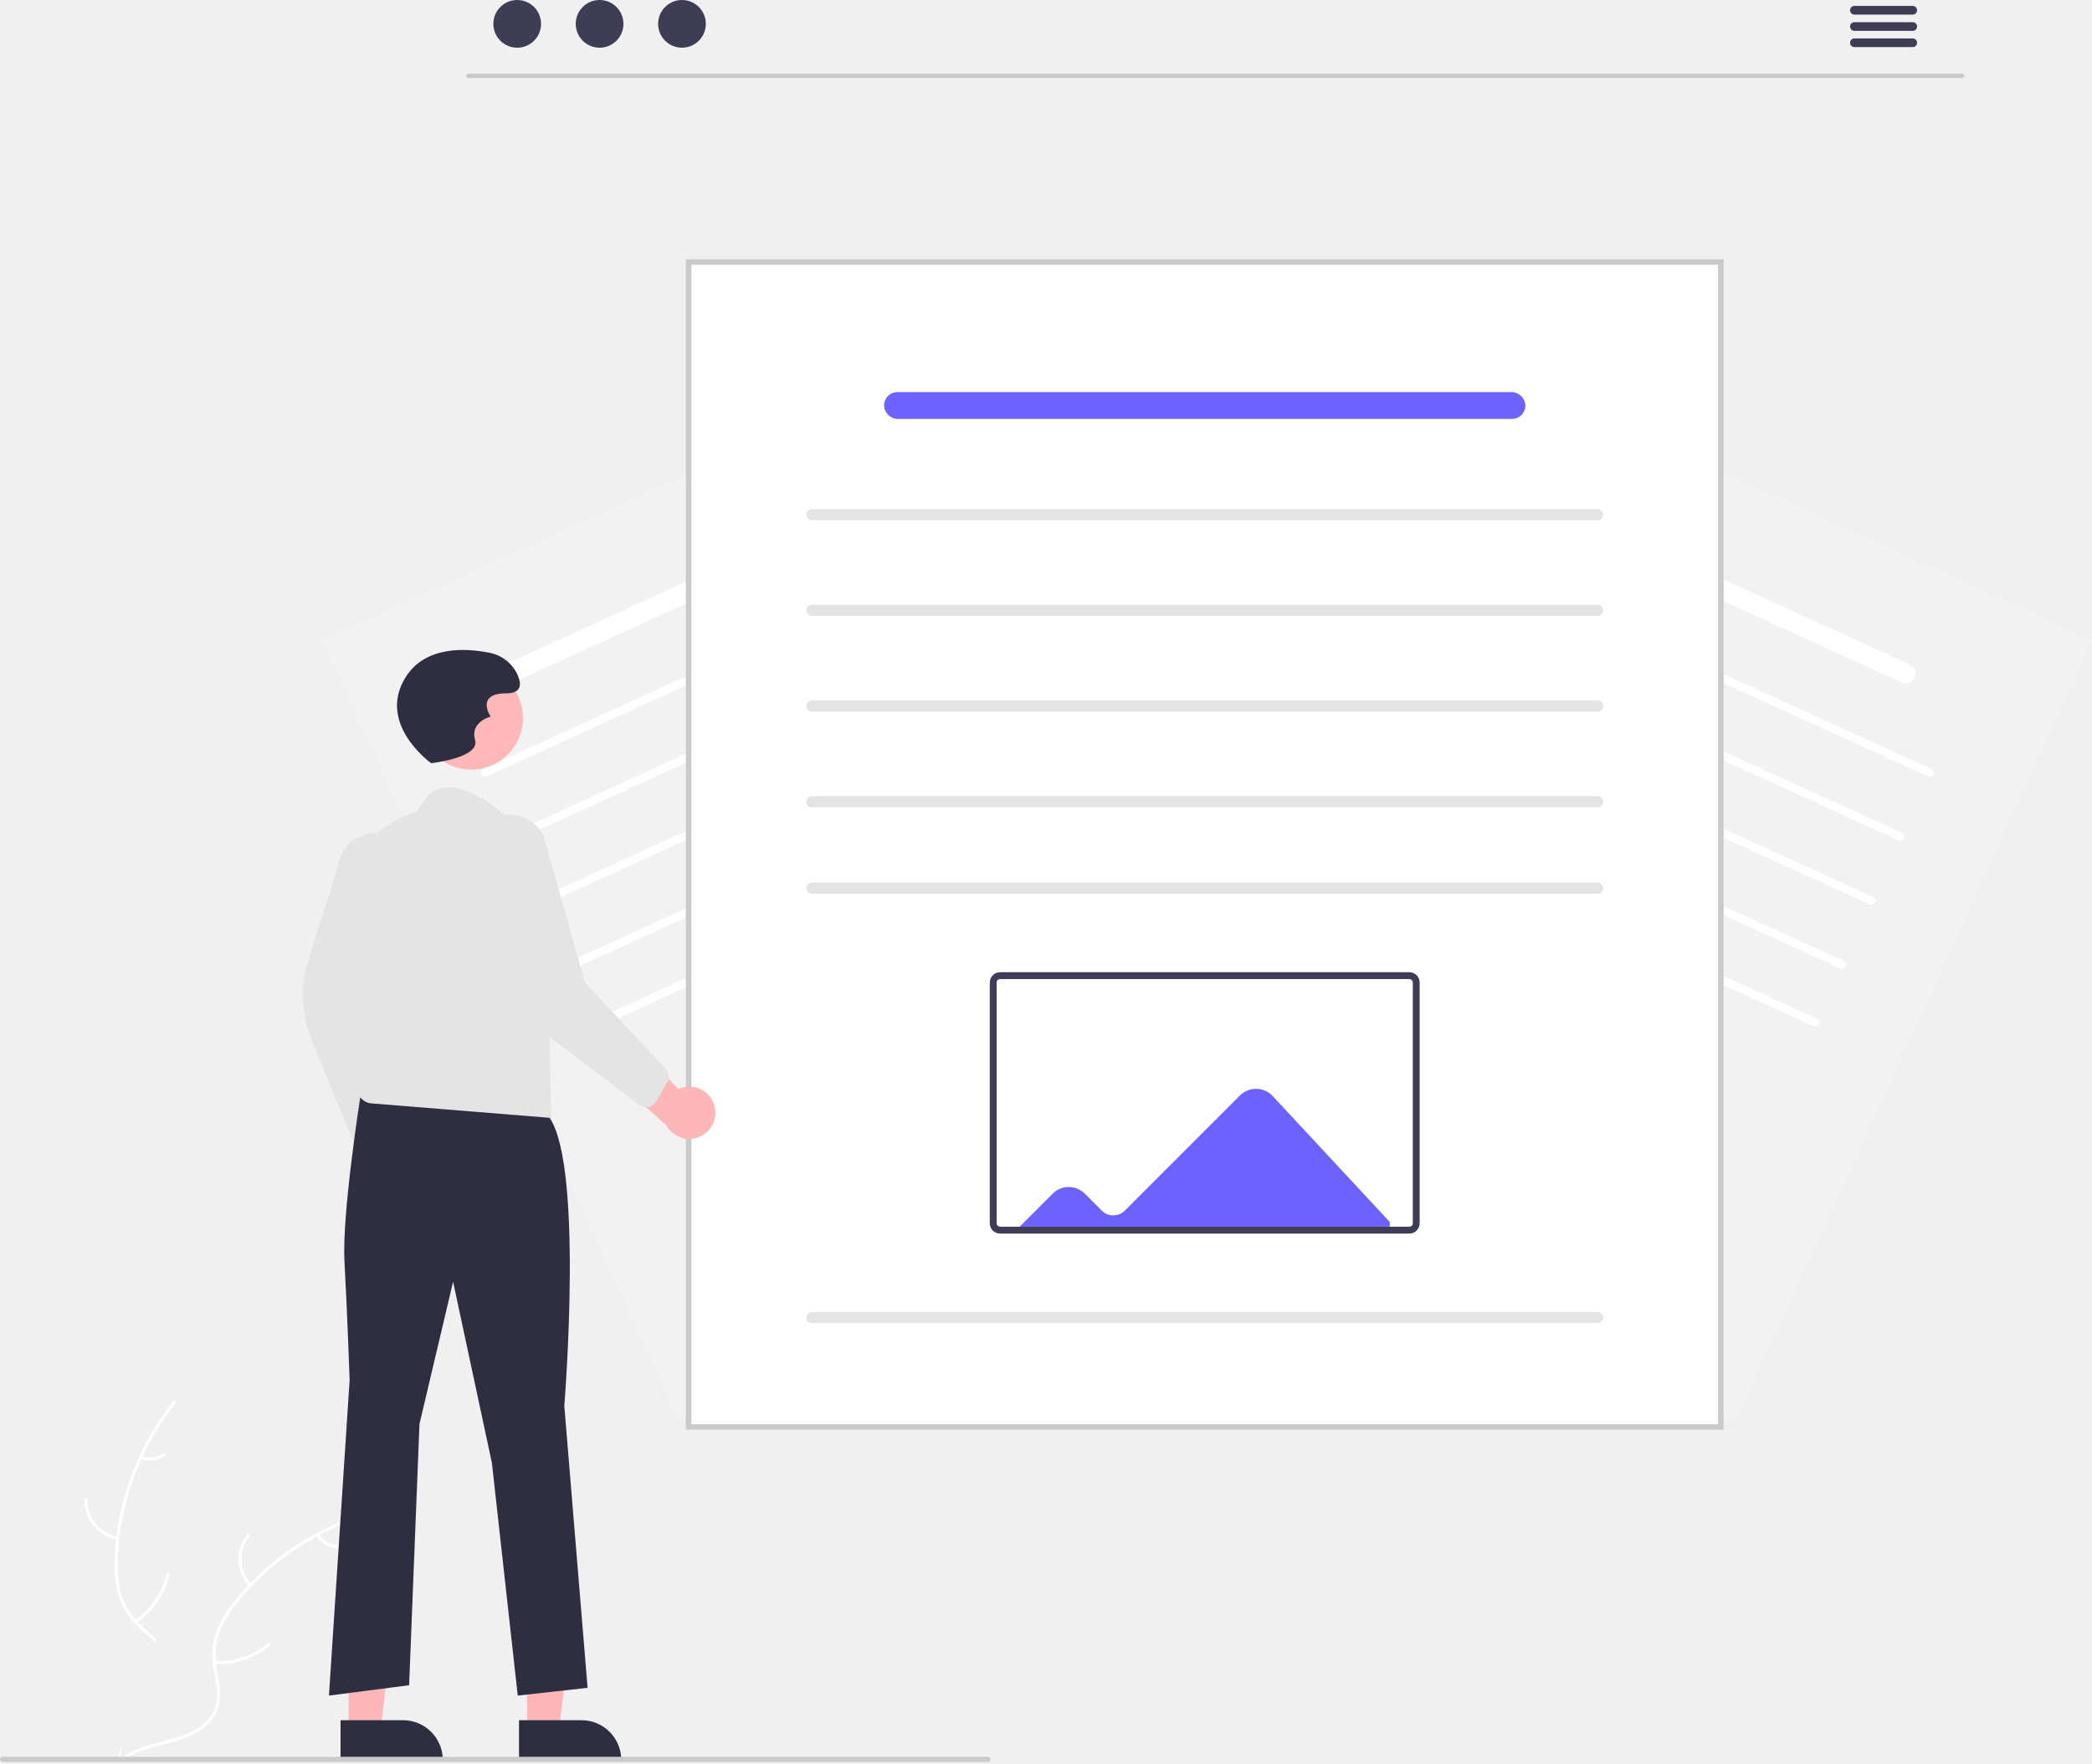
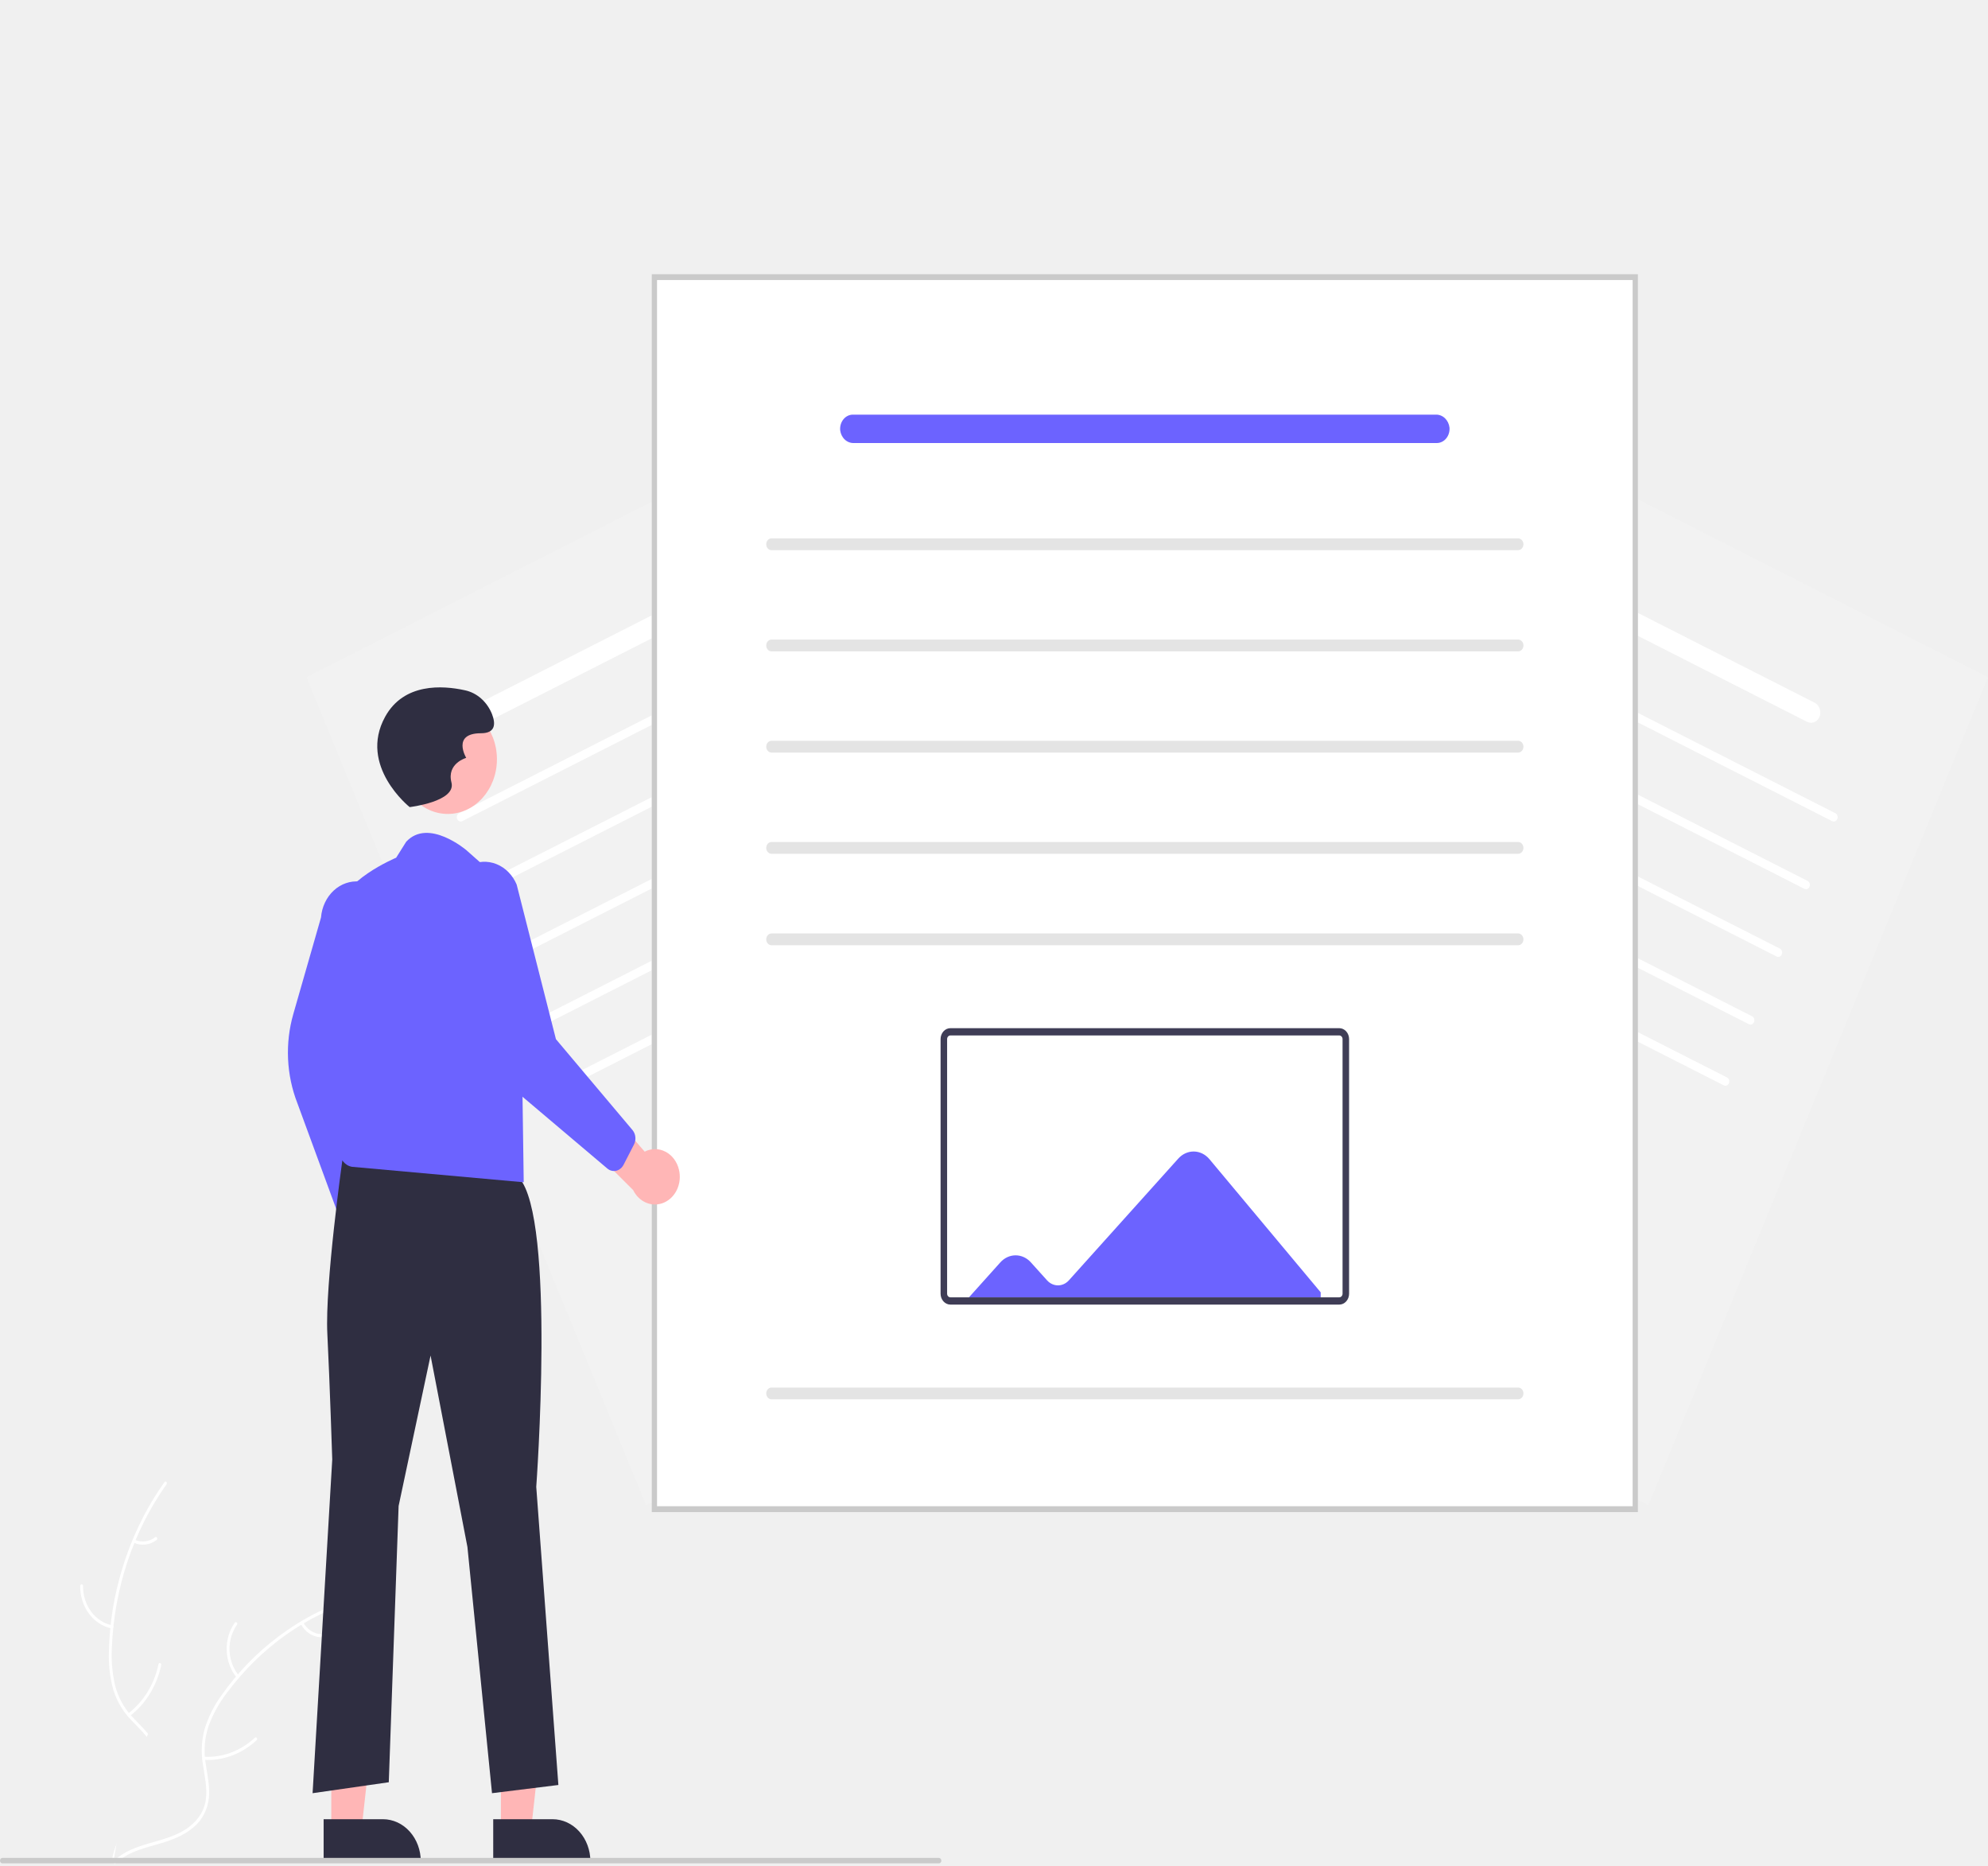
- <svg xmlns="http://www.w3.org/2000/svg" data-name="Layer 1" viewBox="0 0 808.841 681.894">
-   <path d="M866.246,659.314,597.9,536.809,736.075,234.139l268.345,122.505Z" transform="translate(-195.5797 -109.0532)" fill="#f2f2f2" />
-   <path d="M907.123,483.478l-203.145-92.739a1.586,1.586,0,0,1,1.317-2.885l203.145,92.739a1.586,1.586,0,0,1-1.317,2.885Z" transform="translate(-195.5797 -109.0532)" fill="#fff" />
-   <path d="M918.42,458.734,715.275,365.995a1.586,1.586,0,1,1,1.317-2.885l203.145,92.739a1.586,1.586,0,1,1-1.317,2.885Z" transform="translate(-195.5797 -109.0532)" fill="#fff" />
-   <path d="M929.716,433.99,726.571,341.25a1.586,1.586,0,1,1,1.317-2.885l203.145,92.739a1.586,1.586,0,0,1-1.317,2.885Z" transform="translate(-195.5797 -109.0532)" fill="#fff" />
-   <path d="M941.012,409.246,737.867,316.506a1.586,1.586,0,1,1,1.317-2.885l203.145,92.739a1.586,1.586,0,0,1-1.317,2.885Z" transform="translate(-195.5797 -109.0532)" fill="#fff" />
-   <path d="M896.915,505.84,693.77,413.101a1.586,1.586,0,1,1,1.317-2.885l203.145,92.739a1.586,1.586,0,0,1-1.317,2.885Z" transform="translate(-195.5797 -109.0532)" fill="#fff" />
-   <path d="M930.837,372.948,772.156,300.507a3.965,3.965,0,0,1-2.23-4.779,3.816,3.816,0,0,1,5.2-2.252L933.76,365.895a4.001,4.001,0,0,1,2.261,4.85A3.816,3.816,0,0,1,930.837,372.948Z" transform="translate(-195.5797 -109.0532)" fill="#fff" />
-   <path d="M320.271,356.644,588.616,234.139,726.791,536.809,458.445,659.314Z" transform="translate(-195.5797 -109.0532)" fill="#f2f2f2" />
-   <path d="M417.568,483.478l203.145-92.739a1.586,1.586,0,1,0-1.317-2.885l-203.145,92.739a1.586,1.586,0,1,0,1.317,2.885Z" transform="translate(-195.5797 -109.0532)" fill="#fff" />
-   <path d="M406.271,458.734,609.416,365.995a1.586,1.586,0,0,0-1.317-2.885l-203.145,92.739a1.586,1.586,0,1,0,1.317,2.885Z" transform="translate(-195.5797 -109.0532)" fill="#fff" />
-   <path d="M394.975,433.99l203.145-92.739a1.586,1.586,0,0,0-1.317-2.885L393.658,431.104a1.586,1.586,0,0,0,1.317,2.885Z" transform="translate(-195.5797 -109.0532)" fill="#fff" />
-   <path d="M383.679,409.246l203.145-92.739a1.586,1.586,0,1,0-1.317-2.885L382.362,406.36a1.586,1.586,0,0,0,1.317,2.885Z" transform="translate(-195.5797 -109.0532)" fill="#fff" />
-   <path d="M427.776,505.84,630.921,413.101a1.586,1.586,0,0,0-1.317-2.885L426.459,502.955a1.586,1.586,0,1,0,1.317,2.885Z" transform="translate(-195.5797 -109.0532)" fill="#fff" />
-   <path d="M393.854,372.948l158.682-72.441a3.965,3.965,0,0,0,2.23-4.779,3.816,3.816,0,0,0-5.2-2.252L390.931,365.895a4.001,4.001,0,0,0-2.261,4.85A3.816,3.816,0,0,0,393.854,372.948Z" transform="translate(-195.5797 -109.0532)" fill="#fff" />
-   <path d="M222.405,714.031c1.694-26.244,16.317-52.871,40.66-62.823a121.169,121.169,0,0,0,4.933,83.044c4.431,10.101,10.41,20.874,7.436,31.495-1.85,6.609-7.022,11.888-12.949,15.349-5.927,3.461-12.62,5.34-19.231,7.184l-1.253,1.168C229.947,766.075,220.711,740.276,222.405,714.031Z" transform="translate(-195.5797 -109.0532)" fill="#f0f0f0" />
-   <path d="M263.34,651.686a103.567,103.567,0,0,0-22.249,59.71,44.599,44.599,0,0,0,1.333,13.91,25.58,25.58,0,0,0,7.054,11.467c3.049,2.975,6.512,5.665,8.785,9.33a15.663,15.663,0,0,1,1.521,12.719c-1.501,5.294-4.814,9.733-8.205,13.961-3.765,4.695-7.75,9.511-9.112,15.52-.165.728-1.285.429-1.12-.298,2.37-10.454,12-16.883,16.209-26.422,1.964-4.451,2.598-9.521.246-13.957-2.056-3.879-5.626-6.656-8.739-9.642a27.296,27.296,0,0,1-7.315-10.955,41.231,41.231,0,0,1-1.863-13.808,100.479,100.479,0,0,1,5.517-30.916,105.403,105.403,0,0,1,17.121-31.442c.462-.583,1.276.243.817.822Z" transform="translate(-195.5797 -109.0532)" fill="#fff" />
-   <path d="M240.987,704.376a15.538,15.538,0,0,1-12.771-15.548.58.58,0,0,1,1.159-.011,14.388,14.388,0,0,0,11.909,14.439c.735.129.433,1.249-.298,1.12Z" transform="translate(-195.5797 -109.0532)" fill="#fff" />
-   <path d="M247.733,735.468a29.949,29.949,0,0,0,12.329-18.01c.168-.727,1.288-.429,1.12.298A31.151,31.151,0,0,1,248.315,736.471c-.619.419-1.197-.586-.582-1.003Z" transform="translate(-195.5797 -109.0532)" fill="#fff" />
-   <path d="M250.413,671.958a8.795,8.795,0,0,0,8.295-.916c.613-.426,1.191.579.582,1.003a9.856,9.856,0,0,1-9.175,1.034.599.599,0,0,1-.411-.709.582.582,0,0,1,.709-.411Z" transform="translate(-195.5797 -109.0532)" fill="#fff" />
-   <path d="M341.559,693.247c-.375.277-.751.554-1.126.841A115.831,115.831,0,0,0,326.333,706.508c-.342.344-.684.697-1.016,1.05a122.112,122.112,0,0,0-24.324,37.81,118.587,118.587,0,0,0-5.489,17.162c-1.922,8.081-3.362,16.996-7.713,23.771a20.346,20.346,0,0,1-1.466,2.047l-42.802,2.539c-.1-.043-.2-.076-.301-.119l-1.704.18c.051-.307.11-.624.161-.931.029-.178.067-.357.096-.535.022-.119.045-.238.058-.346.007-.04.015-.079.023-.109.013-.109.037-.208.051-.307q.489-2.66,1.017-5.323c-.001-.01-.001-.01.008-.02,2.716-13.518,6.585-26.928,12.366-39.325.174-.373.347-.756.541-1.13a113.158,113.158,0,0,1,9.233-15.992,100.037,100.037,0,0,1,6.199-8.002,83.187,83.187,0,0,1,19.857-16.799c14.87-9.016,32.459-13.176,49.159-9.198C340.713,693.033,341.131,693.135,341.559,693.247Z" transform="translate(-195.5797 -109.0532)" fill="#f0f0f0" />
-   <path d="M341.495,693.796a103.567,103.567,0,0,0-53.714,34.279,44.6,44.6,0,0,0-7.31,11.909,25.58,25.58,0,0,0-1.272,13.402c.643,4.211,1.789,8.444,1.397,12.739a15.663,15.663,0,0,1-6.443,11.071c-4.385,3.323-9.703,4.873-14.956,6.207-5.833,1.482-11.914,2.928-16.62,6.906-.57.482-1.285-.431-.715-.912,8.186-6.92,19.746-6.255,28.85-11.338,4.248-2.371,7.806-6.037,8.599-10.995.693-4.335-.484-8.702-1.172-12.96a27.296,27.296,0,0,1,.755-13.151,41.231,41.231,0,0,1,6.825-12.146,100.479,100.479,0,0,1,23.018-21.363,105.404,105.404,0,0,1,32.6-14.797c.72-.188.873.962.157,1.149Z" transform="translate(-195.5797 -109.0532)" fill="#fff" />
-   <path d="M291.924,722.407a15.538,15.538,0,0,1-.836-20.103c.461-.586,1.394.102.932.689a14.388,14.388,0,0,0,.816,18.699c.509.545-.406,1.258-.912.715Z" transform="translate(-195.5797 -109.0532)" fill="#fff" />
-   <path d="M278.591,751.295a29.949,29.949,0,0,0,20.687-6.957c.572-.48,1.286.433.715.912a31.151,31.151,0,0,1-21.542,7.196c-.746-.038-.603-1.189.139-1.151Z" transform="translate(-195.5797 -109.0532)" fill="#fff" />
-   <path d="M318.968,702.199a8.795,8.795,0,0,0,7.175,4.263c.746.029.602,1.179-.139,1.151a9.856,9.856,0,0,1-7.948-4.698.599.599,0,0,1,.098-.814.582.582,0,0,1,.814.098Z" transform="translate(-195.5797 -109.0532)" fill="#fff" />
-   <path d="M861.997,661.858H460.741V209.276H861.997Z" transform="translate(-195.5797 -109.0532)" fill="#fff" />
-   <path d="M861.997,661.858H460.741V209.276H861.997Zm-399.099-2.157H859.84v-448.268H462.898Z" transform="translate(-195.5797 -109.0532)" fill="#cacaca" />
-   <path d="M813.25,421.185H509.488a2.157,2.157,0,1,1,0-4.315h303.762a2.157,2.157,0,0,1,0,4.315Z" transform="translate(-195.5797 -109.0532)" fill="#e4e4e4" />
-   <path d="M813.25,384.185H509.488a2.157,2.157,0,1,1,0-4.315h303.762a2.157,2.157,0,0,1,0,4.315Z" transform="translate(-195.5797 -109.0532)" fill="#e4e4e4" />
-   <path d="M813.25,347.185H509.488a2.157,2.157,0,1,1,0-4.315h303.762a2.157,2.157,0,0,1,0,4.315Z" transform="translate(-195.5797 -109.0532)" fill="#e4e4e4" />
-   <path d="M813.25,310.185H509.488a2.157,2.157,0,1,1,0-4.315h303.762a2.157,2.157,0,0,1,0,4.315Z" transform="translate(-195.5797 -109.0532)" fill="#e4e4e4" />
-   <path d="M813.25,454.623H509.488a2.157,2.157,0,1,1,0-4.315h303.762a2.157,2.157,0,0,1,0,4.315Z" transform="translate(-195.5797 -109.0532)" fill="#e4e4e4" />
-   <path d="M813.25,620.623H509.488a2.157,2.157,0,1,1,0-4.315h303.762a2.157,2.157,0,0,1,0,4.315Z" transform="translate(-195.5797 -109.0532)" fill="#e4e4e4" />
-   <path d="M740.484,585.994h-158.231a3.993,3.993,0,0,1-3.989-3.989V488.928a3.993,3.993,0,0,1,3.989-3.989h158.231a3.993,3.993,0,0,1,3.989,3.989v93.077A3.993,3.993,0,0,1,740.484,585.994Z" transform="translate(-195.5797 -109.0532)" fill="#fff" />
-   <path d="M687.643,532.82a8.801,8.801,0,0,0-12.646-.226L630.467,577.125a6.288,6.288,0,0,1-8.869.013l-6.595-6.582a8.78,8.78,0,0,0-12.42,0L589.819,583.335H732.918v-1.822Z" transform="translate(-195.5797 -109.0532)" fill="#6c63ff" />
-   <path d="M740.484,585.994h-158.231a3.993,3.993,0,0,1-3.989-3.989V488.928a3.993,3.993,0,0,1,3.989-3.989h158.231a3.993,3.993,0,0,1,3.989,3.989v93.077A3.993,3.993,0,0,1,740.484,585.994ZM582.253,487.598a1.331,1.331,0,0,0-1.33,1.33v93.077a1.331,1.331,0,0,0,1.33,1.33h158.231a1.331,1.331,0,0,0,1.33-1.33V488.928a1.331,1.331,0,0,0-1.33-1.33Z" transform="translate(-195.5797 -109.0532)" fill="#3f3d56" />
-   <path d="M359.017,570.436a10.056,10.056,0,0,0-8.672-12.75l-8.291-34.76-12.707,13.541,9.821,30.933a10.11,10.11,0,0,0,19.849,3.036Z" transform="translate(-195.5797 -109.0532)" fill="#ffb6b6" />
-   <path d="M336.856,557.828a4.505,4.505,0,0,1-2.708-2.476l-17.579-42.998a46.373,46.373,0,0,1-1.648-32.603l11.264-35.283a14.497,14.497,0,1,1,28.872,2.642l-14.938,56.816,10.005,44.622a4.515,4.515,0,0,1-2.2,4.679l-7.416,4.237a4.506,4.506,0,0,1-2.623.576A4.455,4.455,0,0,1,336.856,557.828Z" transform="translate(-195.5797 -109.0532)" fill="#e4e4e4" />
-   <polygon points="203.799 669.082 216.058 669.082 221.891 621.794 203.796 621.794 203.799 669.082" fill="#ffb6b6" />
-   <path d="M396.251,774.133l24.144-.001h.001a15.387,15.387,0,0,1,15.386,15.386v.5l-39.531.001Z" transform="translate(-195.5797 -109.0532)" fill="#2f2e41" />
-   <polygon points="134.799 669.082 147.058 669.082 152.891 621.794 134.796 621.794 134.799 669.082" fill="#ffb6b6" />
-   <path d="M327.251,774.133l24.144-.001h.001a15.387,15.387,0,0,1,15.386,15.386v.5l-39.531.001Z" transform="translate(-195.5797 -109.0532)" fill="#2f2e41" />
-   <path d="M406.761,539.618l-71.897-6.326s-7.103,45.326-6.103,63.326,2,46,2,46l-8,122,31-4,4-101,13-55,15,70,10,90,27-3-9-109S421.76,554.618,406.761,539.618Z" transform="translate(-195.5797 -109.0532)" fill="#2f2e41" />
-   <circle cx="182.181" cy="277.565" r="20" fill="#ffb8b8" />
-   <path d="M399.662,431.276l-14.285-11.371s-15.469-11.936-24.543-3.111l-4.074,5.825s-23.098,8.657-23.098,19.657l1.098,60.343s-8,31,4,33l69.902,5.657-.902-57.657Z" transform="translate(-195.5797 -109.0532)" fill="#e4e4e4" />
-   <path d="M362.261,404.118s-21-15-10-33c7.631-12.487,23.444-11.499,32.414-9.722a15.154,15.154,0,0,1,11.086,8.722c1.5,3.5,1.5,7-4.5,7-12,0-6,9-6,9s-8,2-6,9S362.261,404.118,362.261,404.118Z" transform="translate(-195.5797 -109.0532)" fill="#2f2e41" />
-   <path d="M471.819,536.663a10.056,10.056,0,0,0-13.945-6.581L433.082,504.346l-4.072,18.118,24.167,21.661a10.11,10.11,0,0,0,18.641-7.463Z" transform="translate(-195.5797 -109.0532)" fill="#ffb6b6" />
-   <path d="M446.325,537.054a4.505,4.505,0,0,1-3.59-.758l-36.977-28.116a46.373,46.373,0,0,1-17.974-27.25l-8.211-36.116a14.497,14.497,0,1,1,26.215-12.384l15.98,56.532,31.277,33.361a4.515,4.515,0,0,1,.48,5.148l-4.237,7.416a4.506,4.506,0,0,1-1.968,1.828A4.455,4.455,0,0,1,446.325,537.054Z" transform="translate(-195.5797 -109.0532)" fill="#e4e4e4" />
-   <path d="M954.236,139.23H376.68a.838.838,0,0,1,0-1.677H954.236a.838.838,0,0,1,0,1.677Z" transform="translate(-195.5797 -109.0532)" fill="#cacaca" />
-   <circle cx="199.967" cy="9.221" r="9.221" fill="#3f3d56" />
-   <circle cx="231.821" cy="9.221" r="9.221" fill="#3f3d56" />
-   <circle cx="263.675" cy="9.221" r="9.221" fill="#3f3d56" />
-   <path d="M935.15,114.693H912.518a1.677,1.677,0,0,1,0-3.353h22.633a1.677,1.677,0,0,1,0,3.353Z" transform="translate(-195.5797 -109.0532)" fill="#3f3d56" />
-   <path d="M935.15,120.98H912.518a1.677,1.677,0,0,1,0-3.353h22.633a1.677,1.677,0,0,1,0,3.353Z" transform="translate(-195.5797 -109.0532)" fill="#3f3d56" />
-   <path d="M935.15,127.267H912.518a1.677,1.677,0,0,1,0-3.353h22.633a1.677,1.677,0,0,1,0,3.353Z" transform="translate(-195.5797 -109.0532)" fill="#3f3d56" />
-   <path d="M577.58,790.276h-381a1,1,0,1,1,0-2h381a1,1,0,0,1,0,2Z" transform="translate(-195.5797 -109.0532)" fill="#cacaca" />
-   <path d="M780.155,271.019H542.879a5.393,5.393,0,0,1-5.459-4.654,5.191,5.191,0,0,1,5.162-5.725H779.787a5.442,5.442,0,0,1,5.538,4.724A5.19,5.19,0,0,1,780.155,271.019Z" transform="translate(-195.5797 -109.0532)" fill="#6c63ff" />
+ <svg xmlns="http://www.w3.org/2000/svg" viewBox="0 0 871 817" fill="none">
+   <g clip-path="url(#clip0_75_449)">
+     <path d="M722.207 659.286L433.239 512.509L582.033 149.869L871 296.646L722.207 659.286Z" fill="#F2F2F2" />
+     <path d="M766.226 448.611L547.469 337.497C547.057 337.288 546.737 336.905 546.578 336.433C546.42 335.961 546.437 335.438 546.625 334.98C546.813 334.521 547.157 334.165 547.582 333.988C548.006 333.812 548.476 333.831 548.888 334.04L767.644 445.154C768.056 445.364 768.376 445.746 768.535 446.219C768.693 446.691 768.676 447.214 768.488 447.672C768.3 448.13 767.956 448.487 767.532 448.663C767.107 448.839 766.638 448.821 766.226 448.611Z" fill="white" />
+     <path d="M778.39 418.965L559.634 307.85C559.43 307.747 559.246 307.599 559.093 307.417C558.94 307.234 558.821 307.02 558.743 306.786C558.665 306.552 558.628 306.304 558.636 306.054C558.644 305.805 558.696 305.56 558.789 305.333C558.883 305.106 559.015 304.901 559.179 304.731C559.343 304.561 559.536 304.429 559.746 304.341C559.956 304.254 560.18 304.214 560.404 304.223C560.628 304.232 560.848 304.29 561.052 304.393L779.809 415.507C780.013 415.611 780.196 415.758 780.349 415.941C780.502 416.124 780.621 416.338 780.699 416.572C780.778 416.805 780.814 417.054 780.806 417.304C780.798 417.553 780.746 417.798 780.653 418.025C780.56 418.252 780.427 418.456 780.263 418.627C780.099 418.797 779.906 418.929 779.696 419.016C779.486 419.103 779.263 419.144 779.039 419.135C778.814 419.126 778.594 419.068 778.39 418.965Z" fill="white" />
+     <path d="M790.555 389.318L571.798 278.203C571.594 278.1 571.411 277.952 571.258 277.77C571.105 277.587 570.986 277.373 570.908 277.139C570.829 276.905 570.793 276.657 570.801 276.407C570.809 276.158 570.861 275.913 570.954 275.686C571.047 275.459 571.18 275.254 571.344 275.084C571.508 274.914 571.7 274.782 571.911 274.695C572.121 274.607 572.344 274.567 572.568 274.576C572.792 274.585 573.013 274.643 573.217 274.746L791.973 385.861C792.384 386.07 792.704 386.453 792.862 386.925C793.019 387.397 793.002 387.919 792.814 388.377C792.627 388.835 792.283 389.191 791.859 389.367C791.436 389.544 790.967 389.526 790.555 389.318Z" fill="white" />
+     <path d="M802.719 359.671L583.962 248.556C583.758 248.453 583.575 248.306 583.422 248.123C583.269 247.94 583.15 247.726 583.072 247.492C582.993 247.258 582.957 247.01 582.965 246.76C582.973 246.511 583.025 246.266 583.118 246.039C583.211 245.812 583.344 245.607 583.508 245.437C583.672 245.267 583.865 245.135 584.075 245.048C584.285 244.96 584.508 244.92 584.732 244.929C584.957 244.938 585.177 244.996 585.381 245.099L804.137 356.214C804.341 356.317 804.525 356.465 804.678 356.647C804.831 356.83 804.95 357.044 805.028 357.278C805.106 357.512 805.143 357.76 805.135 358.01C805.127 358.259 805.075 358.504 804.982 358.731C804.888 358.958 804.756 359.163 804.592 359.333C804.428 359.503 804.235 359.635 804.025 359.722C803.815 359.81 803.591 359.85 803.367 359.841C803.143 359.832 802.923 359.774 802.719 359.671Z" fill="white" />
+     <path d="M755.232 475.404L536.476 364.29C536.272 364.186 536.088 364.039 535.936 363.856C535.783 363.674 535.664 363.46 535.585 363.226C535.507 362.992 535.471 362.743 535.479 362.494C535.487 362.245 535.539 361.999 535.632 361.772C535.725 361.545 535.857 361.341 536.021 361.171C536.186 361.001 536.378 360.868 536.588 360.781C536.798 360.694 537.022 360.654 537.246 360.662C537.47 360.671 537.691 360.729 537.895 360.833L756.651 471.947C757.063 472.156 757.383 472.539 757.542 473.011C757.7 473.484 757.683 474.006 757.495 474.465C757.307 474.923 756.963 475.28 756.539 475.456C756.114 475.632 755.644 475.614 755.232 475.404Z" fill="white" />
+     <path d="M791.762 316.182L620.886 229.388C619.924 228.927 619.148 228.089 618.706 227.033C618.263 225.978 618.184 224.778 618.485 223.662C618.668 223.055 618.965 222.498 619.354 222.027C619.743 221.556 620.217 221.181 620.745 220.927C621.273 220.673 621.843 220.544 622.418 220.551C622.994 220.557 623.561 220.697 624.085 220.963L794.909 307.731C795.888 308.194 796.679 309.044 797.128 310.117C797.578 311.19 797.654 312.41 797.344 313.542C797.154 314.141 796.855 314.689 796.464 315.152C796.074 315.615 795.601 315.982 795.076 316.23C794.551 316.478 793.985 316.602 793.414 316.594C792.844 316.586 792.281 316.445 791.762 316.182Z" fill="white" />
+     <path d="M134.273 296.646L423.241 149.869L572.034 512.509L283.067 659.286L134.273 296.646Z" fill="#F2F2F2" />
+     <path d="M239.047 448.611L457.804 337.497C458.008 337.394 458.191 337.246 458.344 337.064C458.497 336.881 458.616 336.667 458.694 336.433C458.773 336.199 458.809 335.95 458.801 335.701C458.793 335.452 458.741 335.207 458.648 334.98C458.555 334.753 458.422 334.548 458.258 334.378C458.094 334.208 457.902 334.076 457.691 333.988C457.481 333.901 457.258 333.861 457.034 333.87C456.81 333.879 456.589 333.936 456.385 334.04L237.629 445.154C237.425 445.258 237.241 445.405 237.088 445.588C236.936 445.77 236.817 445.985 236.738 446.219C236.66 446.452 236.623 446.701 236.631 446.95C236.639 447.2 236.691 447.445 236.785 447.672C236.878 447.899 237.01 448.103 237.174 448.273C237.338 448.444 237.531 448.576 237.741 448.663C237.951 448.75 238.175 448.791 238.399 448.782C238.623 448.773 238.843 448.715 239.047 448.611Z" fill="white" />
+     <path d="M226.883 418.965L445.64 307.85C446.052 307.641 446.372 307.258 446.53 306.786C446.689 306.314 446.672 305.791 446.484 305.333C446.296 304.874 445.952 304.518 445.527 304.341C445.103 304.165 444.633 304.184 444.221 304.393L225.465 415.507C225.261 415.611 225.077 415.758 224.924 415.941C224.771 416.124 224.652 416.338 224.574 416.572C224.496 416.806 224.459 417.054 224.467 417.304C224.475 417.553 224.527 417.798 224.621 418.025C224.714 418.252 224.846 418.456 225.01 418.627C225.174 418.797 225.367 418.929 225.577 419.016C225.787 419.104 226.011 419.144 226.235 419.135C226.459 419.126 226.679 419.068 226.883 418.965Z" fill="white" />
+     <path d="M214.719 389.318L433.475 278.203C433.887 277.994 434.208 277.611 434.366 277.139C434.525 276.667 434.508 276.144 434.32 275.686C434.132 275.227 433.788 274.871 433.363 274.695C432.939 274.518 432.469 274.537 432.057 274.746L213.301 385.861C212.889 386.07 212.569 386.453 212.411 386.925C212.253 387.397 212.27 387.919 212.458 388.377C212.646 388.836 212.99 389.192 213.414 389.368C213.838 389.544 214.307 389.526 214.719 389.318Z" fill="white" />
+     <path d="M202.555 359.671L421.311 248.556C421.515 248.453 421.699 248.306 421.852 248.123C422.004 247.94 422.123 247.726 422.202 247.492C422.28 247.258 422.317 247.01 422.309 246.76C422.301 246.511 422.249 246.266 422.155 246.039C422.062 245.812 421.93 245.607 421.766 245.437C421.602 245.267 421.409 245.135 421.199 245.048C420.989 244.96 420.765 244.92 420.541 244.929C420.317 244.938 420.097 244.996 419.893 245.099L201.136 356.214C200.724 356.423 200.404 356.806 200.245 357.278C200.087 357.75 200.104 358.273 200.292 358.731C200.48 359.19 200.824 359.546 201.248 359.722C201.673 359.899 202.143 359.88 202.555 359.671Z" fill="white" />
+     <path d="M250.041 475.404L468.797 364.29C469.209 364.081 469.53 363.698 469.688 363.226C469.847 362.754 469.83 362.231 469.642 361.772C469.454 361.314 469.11 360.957 468.685 360.781C468.261 360.605 467.791 360.624 467.379 360.833L248.623 471.947C248.419 472.051 248.235 472.198 248.082 472.381C247.929 472.563 247.81 472.778 247.732 473.011C247.653 473.245 247.617 473.494 247.625 473.743C247.633 473.993 247.685 474.238 247.778 474.465C247.871 474.692 248.004 474.896 248.168 475.066C248.332 475.236 248.525 475.369 248.735 475.456C248.945 475.543 249.168 475.584 249.393 475.575C249.617 475.566 249.837 475.508 250.041 475.404Z" fill="white" />
+     <path d="M213.511 316.182L384.387 229.388C385.349 228.927 386.125 228.089 386.568 227.033C387.01 225.978 387.089 224.778 386.789 223.662C386.605 223.055 386.309 222.498 385.919 222.027C385.53 221.556 385.056 221.181 384.528 220.927C384 220.673 383.43 220.544 382.855 220.551C382.28 220.557 381.712 220.697 381.189 220.963L210.364 307.731C209.385 308.194 208.595 309.044 208.145 310.117C207.696 311.19 207.619 312.41 207.93 313.542C208.119 314.141 208.419 314.689 208.809 315.152C209.2 315.615 209.672 315.982 210.198 316.23C210.723 316.478 211.288 316.602 211.859 316.594C212.429 316.586 212.992 316.445 213.511 316.182Z" fill="white" />
+     <path d="M28.887 724.845C30.711 693.401 46.458 661.498 72.671 649.574C63.833 682.399 65.715 717.643 77.983 749.073C82.754 761.175 89.193 774.082 85.991 786.808C83.999 794.726 78.429 801.051 72.047 805.198C65.665 809.344 58.457 811.595 51.339 813.805L49.989 815.205C37.008 787.2 27.062 756.289 28.887 724.845Z" fill="#F0F0F0" />
+     <path d="M72.968 650.147C58.423 670.6 50.04 695.632 49.009 721.688C48.698 727.292 49.182 732.917 50.445 738.354C51.829 743.606 54.452 748.35 58.041 752.093C61.324 755.657 65.053 758.88 67.501 763.271C68.724 765.539 69.502 768.069 69.784 770.695C70.066 773.322 69.847 775.985 69.139 778.51C67.523 784.852 63.955 790.17 60.304 795.236C56.249 800.861 51.958 806.632 50.491 813.831C50.313 814.704 49.107 814.346 49.285 813.475C51.837 800.95 62.207 793.246 66.739 781.818C68.854 776.485 69.537 770.411 67.004 765.096C64.79 760.448 60.947 757.121 57.594 753.544C54.045 749.949 51.34 745.443 49.717 740.418C48.21 735.07 47.531 729.476 47.711 723.875C47.934 711.257 49.939 698.758 53.652 686.833C57.822 673.198 64.057 660.457 72.088 649.162C72.586 648.463 73.463 649.453 72.968 650.147Z" fill="white" />
+     <path d="M48.897 713.276C44.991 712.49 41.464 710.185 38.945 706.773C36.425 703.36 35.079 699.063 35.144 694.647C35.148 694.467 35.215 694.296 35.331 694.17C35.446 694.043 35.601 693.972 35.763 693.97C35.925 693.969 36.081 694.037 36.199 694.161C36.316 694.285 36.386 694.454 36.393 694.634C36.325 698.746 37.58 702.749 39.931 705.921C42.283 709.093 45.577 711.226 49.217 711.934C50.008 712.089 49.683 713.43 48.897 713.276Z" fill="white" />
+     <path d="M56.161 750.529C62.869 745.45 67.609 737.745 69.438 728.951C69.618 728.079 70.825 728.437 70.644 729.307C68.726 738.455 63.778 746.462 56.788 751.73C56.121 752.232 55.498 751.028 56.161 750.529Z" fill="white" />
+     <path d="M59.048 674.435C60.502 675.09 62.079 675.332 63.639 675.141C65.198 674.949 66.69 674.33 67.981 673.338C68.641 672.827 69.263 674.032 68.607 674.539C67.176 675.627 65.528 676.309 63.806 676.525C62.083 676.741 60.34 676.484 58.727 675.778C58.57 675.725 58.437 675.608 58.355 675.45C58.272 675.293 58.247 675.106 58.284 674.928C58.328 674.751 58.432 674.599 58.575 674.507C58.718 674.415 58.888 674.389 59.048 674.435Z" fill="white" />
+     <path d="M157.198 699.943C156.794 700.275 156.389 700.607 155.985 700.95C150.57 705.445 145.492 710.422 140.802 715.831C140.433 716.243 140.065 716.666 139.708 717.089C128.532 730.256 119.651 745.616 113.515 762.39C111.079 769.067 109.103 775.941 107.604 782.952C105.535 792.634 103.984 803.316 99.298 811.433C98.818 812.286 98.291 813.105 97.719 813.885L51.629 816.928C51.521 816.876 51.413 816.836 51.304 816.785L49.469 817C49.524 816.632 49.588 816.252 49.642 815.885C49.673 815.672 49.714 815.457 49.745 815.244C49.769 815.102 49.793 814.959 49.807 814.829C49.815 814.782 49.824 814.734 49.832 814.698C49.846 814.568 49.872 814.449 49.886 814.331C50.237 812.206 50.602 810.08 50.981 807.953C50.981 807.942 50.981 807.942 50.99 807.929C53.916 791.733 58.082 775.665 64.307 760.813C64.495 760.366 64.681 759.907 64.89 759.459C67.729 752.782 71.055 746.373 74.832 740.298C76.911 736.979 79.139 733.78 81.508 730.711C87.643 722.796 94.859 716.004 102.891 710.584C118.904 699.782 137.844 694.798 155.827 699.564C156.287 699.686 156.737 699.809 157.198 699.943Z" fill="#F0F0F0" />
+     <path d="M157.129 700.6C134.448 707.187 114.208 721.558 99.286 741.672C96.005 745.938 93.348 750.754 91.414 755.941C89.677 761.061 89.204 766.606 90.044 771.999C90.737 777.044 91.971 782.116 91.549 787.261C91.298 789.891 90.55 792.433 89.354 794.719C88.159 797.005 86.542 798.983 84.611 800.526C79.889 804.507 74.162 806.364 68.505 807.963C62.224 809.738 55.675 811.471 50.608 816.236C49.994 816.814 49.225 815.72 49.838 815.143C58.654 806.853 71.102 807.649 80.905 801.559C85.479 798.718 89.311 794.326 90.165 788.386C90.912 783.191 89.644 777.96 88.903 772.858C88.014 767.611 88.293 762.201 89.716 757.101C91.406 751.822 93.892 746.9 97.066 742.548C104.072 732.624 112.436 723.987 121.853 716.953C132.561 708.859 144.434 702.863 156.959 699.224C157.734 698.999 157.899 700.377 157.129 700.6Z" fill="white" />
+     <path d="M103.749 734.881C101.056 731.637 99.487 727.434 99.322 723.021C99.157 718.609 100.407 714.276 102.849 710.794C103.345 710.092 104.349 710.917 103.852 711.62C101.573 714.857 100.409 718.894 100.57 723.003C100.731 727.111 102.207 731.02 104.731 734.024C105.279 734.677 104.293 735.53 103.749 734.881Z" fill="white" />
+     <path d="M89.39 769.492C97.494 769.93 105.449 766.953 111.668 761.156C112.283 760.581 113.053 761.675 112.438 762.249C105.956 768.268 97.673 771.347 89.24 770.87C88.437 770.824 88.591 769.446 89.39 769.492Z" fill="white" />
+     <path d="M132.871 710.668C133.678 712.165 134.806 713.415 136.155 714.307C137.503 715.198 139.03 715.703 140.597 715.776C141.401 715.811 141.246 717.189 140.447 717.155C138.716 717.065 137.031 716.505 135.539 715.524C134.047 714.543 132.794 713.17 131.889 711.525C131.792 711.378 131.749 711.195 131.768 711.014C131.788 710.833 131.869 710.667 131.995 710.55C132.125 710.438 132.29 710.387 132.455 710.409C132.619 710.431 132.768 710.524 132.871 710.668Z" fill="white" />
+     <path d="M717.631 662.335H285.539V120.08H717.631V662.335Z" fill="white" />
+     <path d="M717.631 662.335H285.539V120.08H717.631V662.335ZM287.862 659.75H715.308V122.665H287.862L287.862 659.75Z" fill="#CACACA" />
+     <path d="M665.138 373.976H338.032C337.727 373.976 337.425 373.909 337.143 373.78C336.861 373.65 336.605 373.459 336.389 373.219C336.174 372.979 336.003 372.694 335.886 372.381C335.769 372.067 335.709 371.731 335.709 371.392C335.709 371.052 335.769 370.716 335.886 370.402C336.003 370.089 336.174 369.804 336.389 369.564C336.605 369.324 336.861 369.133 337.143 369.004C337.425 368.874 337.727 368.807 338.032 368.807H665.138C665.754 368.807 666.345 369.079 666.781 369.564C667.216 370.049 667.461 370.706 667.461 371.392C667.461 372.077 667.216 372.735 666.781 373.219C666.345 373.704 665.754 373.976 665.138 373.976Z" fill="#E4E4E4" />
+     <path d="M665.138 329.645H338.032C337.416 329.645 336.825 329.373 336.389 328.888C335.954 328.404 335.709 327.746 335.709 327.061C335.709 326.375 335.954 325.718 336.389 325.233C336.825 324.748 337.416 324.476 338.032 324.476H665.138C665.754 324.476 666.345 324.748 666.781 325.233C667.216 325.718 667.461 326.375 667.461 327.061C667.461 327.746 667.216 328.404 666.781 328.888C666.345 329.373 665.754 329.645 665.138 329.645Z" fill="#E4E4E4" />
+     <path d="M665.138 285.314H338.032C337.727 285.314 337.425 285.248 337.143 285.118C336.861 284.988 336.605 284.797 336.389 284.557C336.174 284.317 336.003 284.032 335.886 283.719C335.769 283.405 335.709 283.069 335.709 282.73C335.709 282.39 335.769 282.054 335.886 281.74C336.003 281.427 336.174 281.142 336.389 280.902C336.605 280.662 336.861 280.472 337.143 280.342C337.425 280.212 337.727 280.145 338.032 280.145H665.138C665.754 280.145 666.345 280.417 666.781 280.902C667.216 281.387 667.461 282.044 667.461 282.73C667.461 283.415 667.216 284.073 666.781 284.557C666.345 285.042 665.754 285.314 665.138 285.314Z" fill="#E4E4E4" />
+     <path d="M665.138 240.983H338.032C337.416 240.983 336.825 240.711 336.389 240.226C335.954 239.742 335.709 239.084 335.709 238.399C335.709 237.713 335.954 237.056 336.389 236.571C336.825 236.086 337.416 235.814 338.032 235.814H665.138C665.754 235.814 666.345 236.086 666.781 236.571C667.216 237.056 667.461 237.713 667.461 238.399C667.461 239.084 667.216 239.742 666.781 240.226C666.345 240.711 665.754 240.983 665.138 240.983Z" fill="#E4E4E4" />
+     <path d="M665.138 414.039H338.032C337.416 414.039 336.825 413.767 336.389 413.282C335.954 412.798 335.709 412.14 335.709 411.455C335.709 410.769 335.954 410.112 336.389 409.627C336.825 409.142 337.416 408.87 338.032 408.87H665.138C665.754 408.87 666.345 409.142 666.781 409.627C667.216 410.112 667.461 410.769 667.461 411.455C667.461 412.14 667.216 412.798 666.781 413.282C666.345 413.767 665.754 414.039 665.138 414.039Z" fill="#E4E4E4" />
+     <path d="M665.138 612.93H338.032C337.416 612.93 336.825 612.657 336.389 612.173C335.954 611.688 335.709 611.031 335.709 610.345C335.709 609.66 335.954 609.002 336.389 608.517C336.825 608.033 337.416 607.76 338.032 607.76H665.138C665.754 607.76 666.345 608.033 666.781 608.517C667.216 609.002 667.461 609.66 667.461 610.345C667.461 611.031 667.216 611.688 666.781 612.173C666.345 612.657 665.754 612.93 665.138 612.93Z" fill="#E4E4E4" />
+     <path d="M586.78 571.439H416.389C415.25 571.437 414.159 570.933 413.353 570.037C412.548 569.141 412.095 567.926 412.094 566.659V455.14C412.095 453.873 412.548 452.659 413.353 451.763C414.159 450.867 415.25 450.363 416.389 450.361H586.78C587.919 450.363 589.011 450.866 589.816 451.763C590.622 452.659 591.075 453.873 591.076 455.14V566.659C591.075 567.926 590.622 569.141 589.816 570.037C589.011 570.933 587.919 571.437 586.78 571.439Z" fill="white" />
+     <path d="M529.879 507.73C529.011 506.697 527.966 505.868 526.805 505.293C525.645 504.719 524.392 504.41 523.121 504.384C521.851 504.359 520.589 504.618 519.411 505.146C518.232 505.675 517.161 506.461 516.261 507.459L468.309 560.813C467.042 562.219 465.326 563.01 463.537 563.013C461.747 563.016 460.029 562.231 458.758 560.829L451.656 552.943C450.778 551.965 449.736 551.19 448.589 550.661C447.441 550.132 446.211 549.86 444.969 549.86C443.727 549.86 442.498 550.132 441.35 550.661C440.203 551.19 439.16 551.965 438.282 552.943L424.537 568.253H578.633V566.07L529.879 507.73Z" fill="#6C63FF" />
+     <path d="M586.78 571.439H416.389C415.25 571.437 414.159 570.933 413.353 570.037C412.548 569.141 412.095 567.926 412.094 566.659V455.14C412.095 453.873 412.548 452.659 413.353 451.763C414.159 450.867 415.25 450.363 416.389 450.361H586.78C587.919 450.363 589.011 450.866 589.816 451.763C590.622 452.659 591.075 453.873 591.076 455.14V566.659C591.075 567.926 590.622 569.141 589.816 570.037C589.011 570.933 587.919 571.437 586.78 571.439ZM416.389 453.547C416.01 453.548 415.646 453.716 415.377 454.015C415.109 454.313 414.958 454.718 414.957 455.141V566.659C414.958 567.082 415.109 567.487 415.377 567.785C415.646 568.084 416.01 568.252 416.389 568.252H586.78C587.16 568.252 587.524 568.084 587.792 567.785C588.061 567.487 588.212 567.082 588.212 566.659V455.14C588.212 454.718 588.061 454.313 587.792 454.015C587.524 453.716 587.16 453.548 586.78 453.547L416.389 453.547Z" fill="#3F3D56" />
+     <path d="M175.998 552.798C176.43 551.104 176.523 549.324 176.27 547.586C176.017 545.847 175.425 544.191 174.534 542.734C173.644 541.278 172.478 540.056 171.117 539.156C169.757 538.255 168.235 537.698 166.66 537.522L157.732 495.875L144.048 512.099L154.624 549.16C154.534 552.124 155.425 555.021 157.127 557.304C158.829 559.586 161.224 561.094 163.859 561.542C166.493 561.991 169.184 561.348 171.422 559.736C173.659 558.125 175.287 555.656 175.998 552.798Z" fill="#FFB6B6" />
+     <path d="M152.133 537.692C151.487 537.453 150.894 537.065 150.392 536.554C149.889 536.043 149.489 535.42 149.217 534.726L130.287 483.209C125.46 470.858 124.83 456.976 128.513 444.147L140.642 401.873C140.827 399.599 141.412 397.389 142.365 395.367C143.318 393.346 144.62 391.553 146.196 390.091C147.772 388.63 149.591 387.529 151.55 386.85C153.509 386.172 155.569 385.93 157.612 386.138C159.655 386.346 161.642 387 163.457 388.063C165.273 389.125 166.883 390.576 168.194 392.331C169.506 394.087 170.493 396.112 171.101 398.293C171.708 400.473 171.923 402.765 171.734 405.038L155.647 473.111L166.421 526.574C166.59 527.666 166.453 528.789 166.03 529.792C165.606 530.795 164.915 531.628 164.052 532.18L156.066 537.257C155.209 537.801 154.224 538.042 153.241 537.947C152.864 537.911 152.492 537.826 152.133 537.692Z" fill="#6C63FF" />
+     <path d="M219.461 801.65H232.662L238.943 744.993H219.458L219.461 801.65Z" fill="#FFB6B6" />
+     <path d="M216.093 796.854L242.092 796.853H242.093C246.488 796.853 250.702 798.796 253.809 802.253C256.916 805.71 258.662 810.399 258.662 815.288V815.887L216.094 815.889L216.093 796.854Z" fill="#2F2E41" />
+     <path d="M145.158 801.65H158.36L164.641 744.993H145.155L145.158 801.65Z" fill="#FFB6B6" />
+     <path d="M141.79 796.854L167.79 796.853H167.791C172.185 796.853 176.399 798.796 179.506 802.253C182.613 805.71 184.359 810.399 184.36 815.288V815.887L141.791 815.889L141.79 796.854Z" fill="#2F2E41" />
+     <path d="M227.41 515.875L149.988 508.295C149.988 508.295 142.339 562.602 143.416 584.168C144.493 605.735 145.569 639.282 145.569 639.282L136.955 785.455L170.337 780.662L174.644 659.651L188.643 593.753L204.796 677.623L215.565 785.455L244.64 781.86L234.948 651.264C234.948 651.264 243.563 533.847 227.41 515.875Z" fill="#2F2E41" />
+     <path d="M196.182 356.523C208.076 356.523 217.719 345.794 217.719 332.56C217.719 319.326 208.076 308.597 196.182 308.597C184.287 308.597 174.645 319.326 174.645 332.56C174.645 345.794 184.287 356.523 196.182 356.523Z" fill="#FFB8B8" />
+     <path d="M219.766 386.066L204.384 372.442C204.384 372.442 187.726 358.141 177.955 368.714L173.568 375.693C173.568 375.693 148.694 386.066 148.694 399.245L149.877 471.544C149.877 471.544 141.262 508.686 154.184 511.082L229.458 517.86L228.487 448.779L219.766 386.066Z" fill="#6C63FF" />
+     <path d="M179.49 353.527C179.49 353.527 156.876 335.555 168.722 313.989C176.939 299.027 193.967 300.212 203.627 302.34C206.229 302.875 208.675 304.105 210.755 305.926C212.835 307.746 214.485 310.102 215.565 312.791C217.18 316.984 217.18 321.178 210.719 321.178C197.797 321.178 204.258 331.961 204.258 331.961C204.258 331.961 195.643 334.357 197.797 342.744C199.95 351.131 179.49 353.527 179.49 353.527Z" fill="#2F2E41" />
+     <path d="M297.468 512.334C297.067 510.63 296.335 509.045 295.324 507.689C294.312 506.334 293.046 505.243 291.614 504.491C290.183 503.739 288.62 503.346 287.037 503.339C285.454 503.331 283.889 503.71 282.452 504.449L255.755 473.614L251.37 495.322L277.394 521.275C278.67 523.879 280.759 525.872 283.267 526.876C285.774 527.881 288.526 527.827 291.001 526.725C293.475 525.623 295.5 523.549 296.692 520.897C297.884 518.244 298.16 515.197 297.468 512.334Z" fill="#FFB6B6" />
+     <path d="M270.015 512.803C269.349 512.961 268.661 512.963 267.995 512.806C267.329 512.65 266.7 512.339 266.149 511.894L226.331 478.207C216.535 470.293 209.657 458.691 206.975 445.557L198.133 402.286C197.253 400.223 196.747 397.987 196.644 395.706C196.541 393.426 196.844 391.145 197.535 388.994C198.225 386.844 199.29 384.866 200.668 383.174C202.047 381.482 203.711 380.108 205.567 379.133C207.423 378.158 209.433 377.599 211.484 377.489C213.534 377.379 215.583 377.72 217.515 378.492C219.446 379.265 221.222 380.453 222.74 381.99C224.258 383.527 225.489 385.382 226.362 387.448L243.57 455.181L277.25 495.152C277.894 495.998 278.289 497.043 278.381 498.146C278.474 499.249 278.259 500.357 277.767 501.321L273.204 510.206C272.715 511.159 271.975 511.923 271.086 512.396C270.744 512.578 270.385 512.715 270.015 512.803Z" fill="#6C63FF" />
+     <path d="M411.357 816.196H1.077C0.791 816.196 0.517 816.07 0.315 815.845C0.113 815.62 0 815.315 0 814.998C0 814.68 0.113 814.375 0.315 814.15C0.517 813.926 0.791 813.799 1.077 813.799H411.357C411.642 813.799 411.916 813.926 412.118 814.15C412.32 814.375 412.433 814.68 412.433 814.998C412.433 815.315 412.32 815.62 412.118 815.845C411.916 816.07 411.642 816.196 411.357 816.196Z" fill="#CACACA" />
+     <path d="M629.5 194.056H373.989C372.565 194.09 371.18 193.541 370.096 192.513C369.012 191.485 368.306 190.05 368.111 188.48C368.03 187.614 368.114 186.739 368.357 185.911C368.599 185.084 368.996 184.322 369.52 183.675C370.044 183.029 370.684 182.512 371.399 182.158C372.114 181.804 372.888 181.621 373.67 181.621H629.103C630.55 181.579 631.96 182.134 633.061 183.179C634.162 184.224 634.876 185.685 635.067 187.281C635.136 188.141 635.044 189.008 634.795 189.826C634.547 190.644 634.149 191.396 633.625 192.033C633.101 192.671 632.464 193.18 631.754 193.528C631.044 193.876 630.276 194.056 629.5 194.056Z" fill="#6C63FF" />
+   </g>
+   <defs>
+     <clipPath id="clip0_75_449">
+       <rect width="871" height="817" fill="white" />
+     </clipPath>
+   </defs>
</svg>
